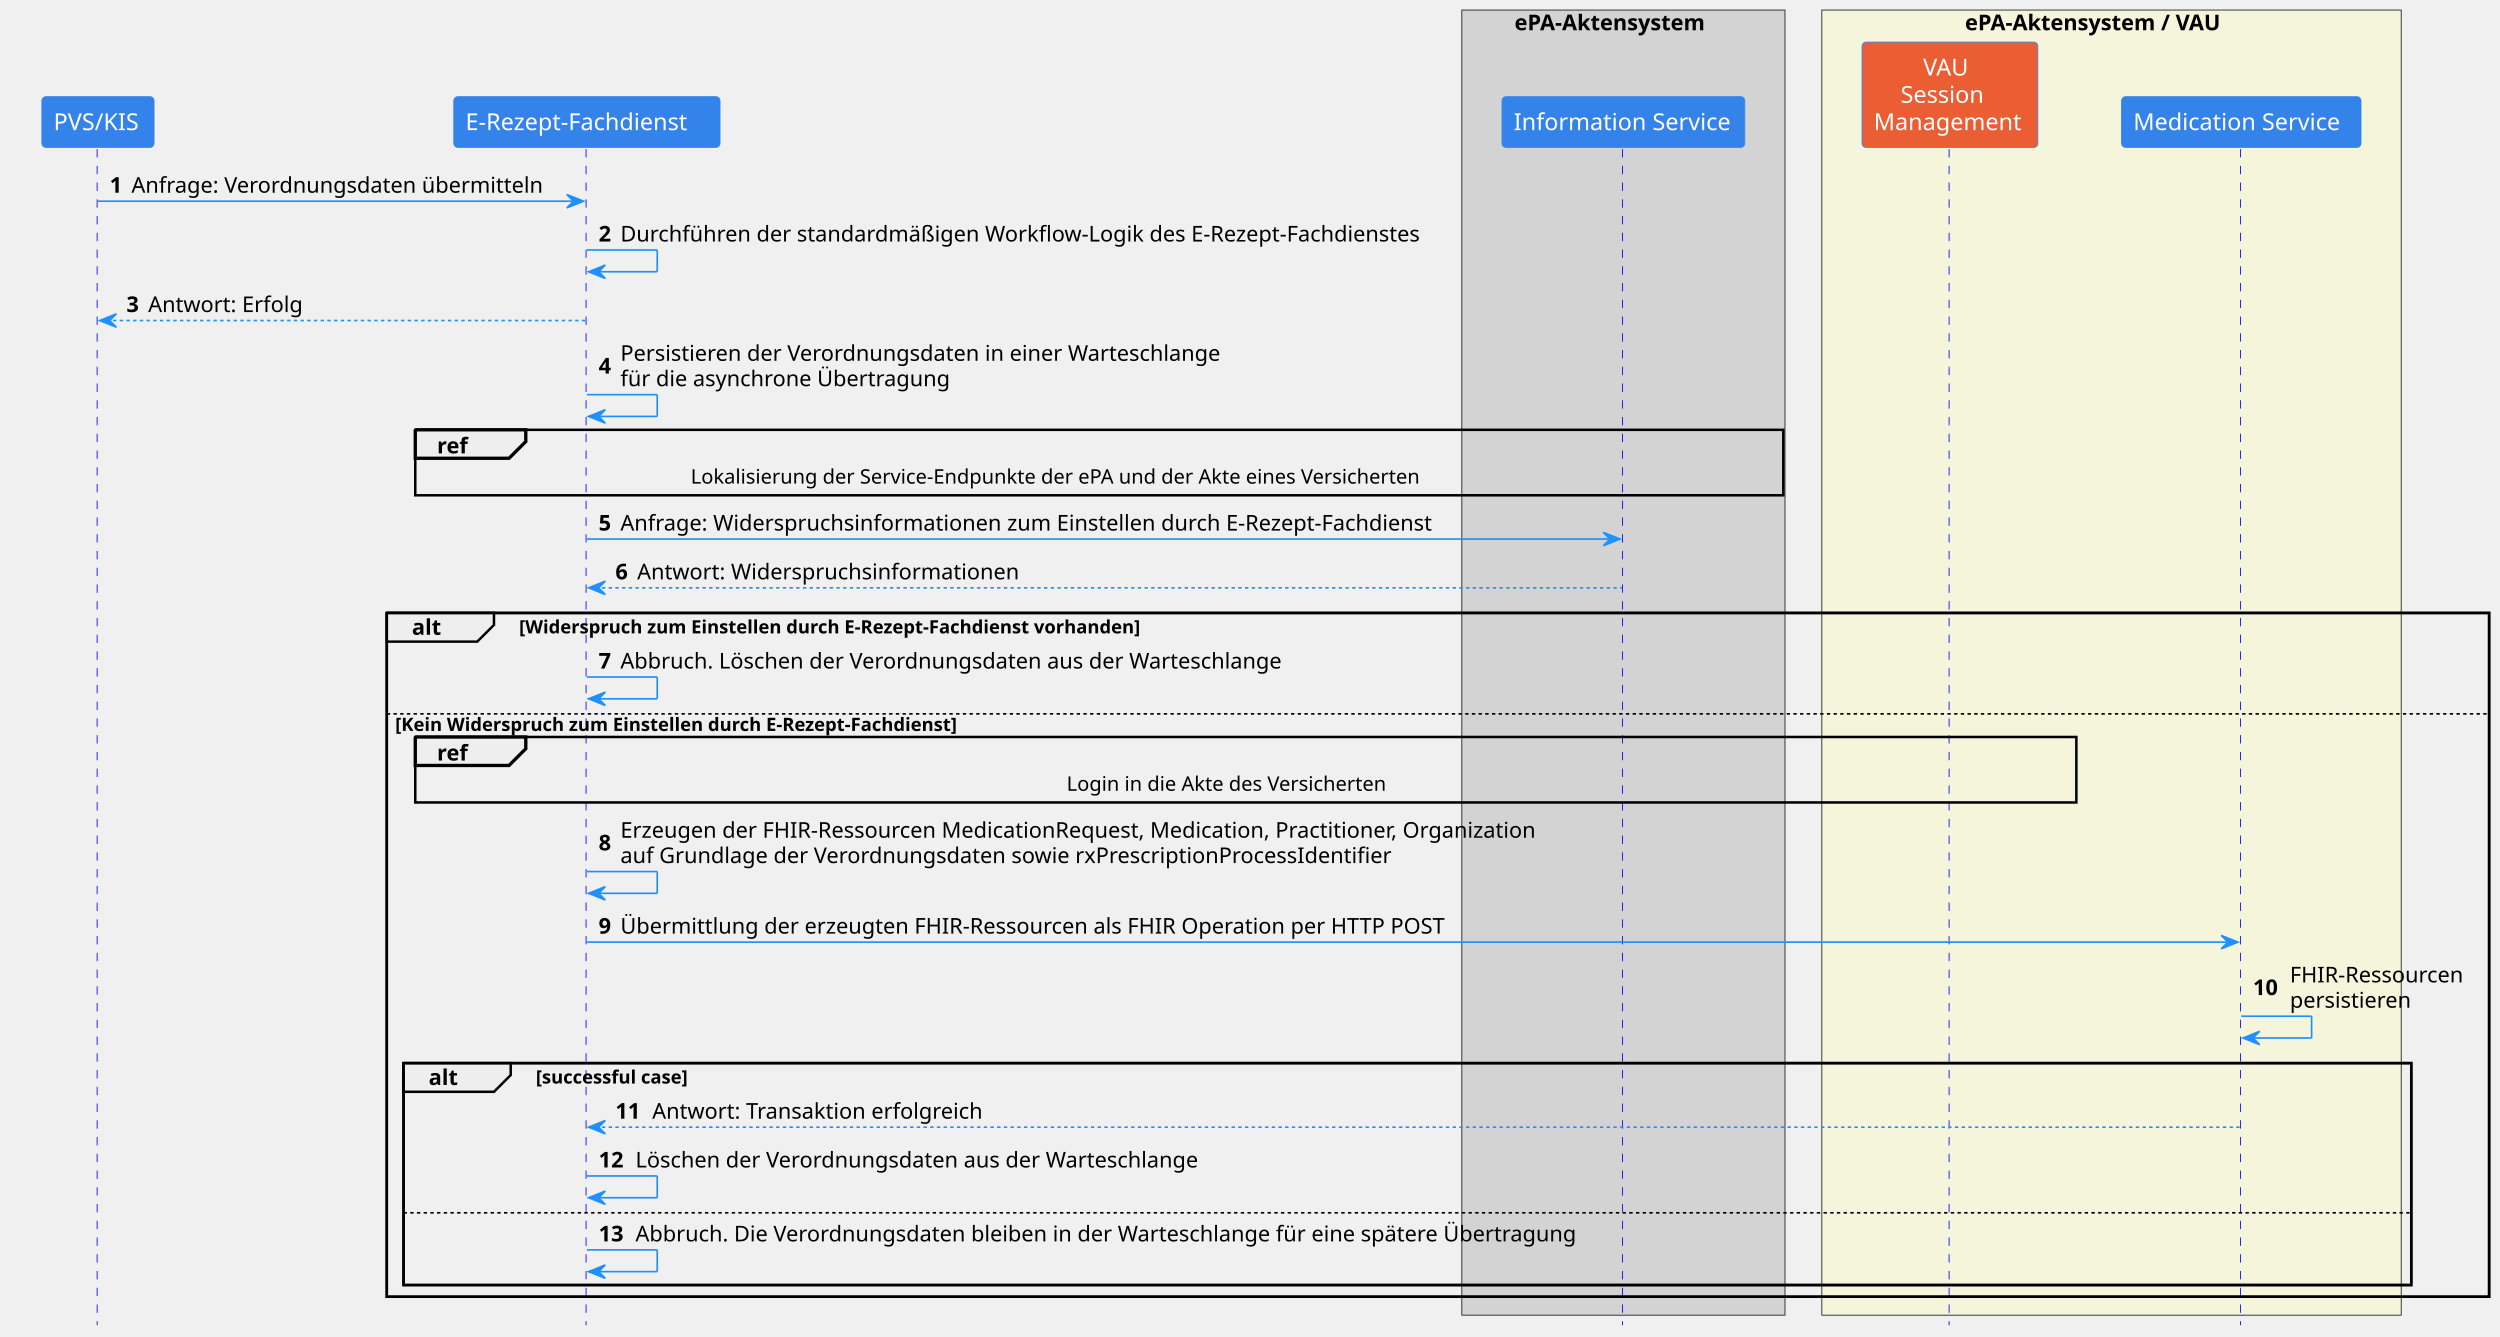
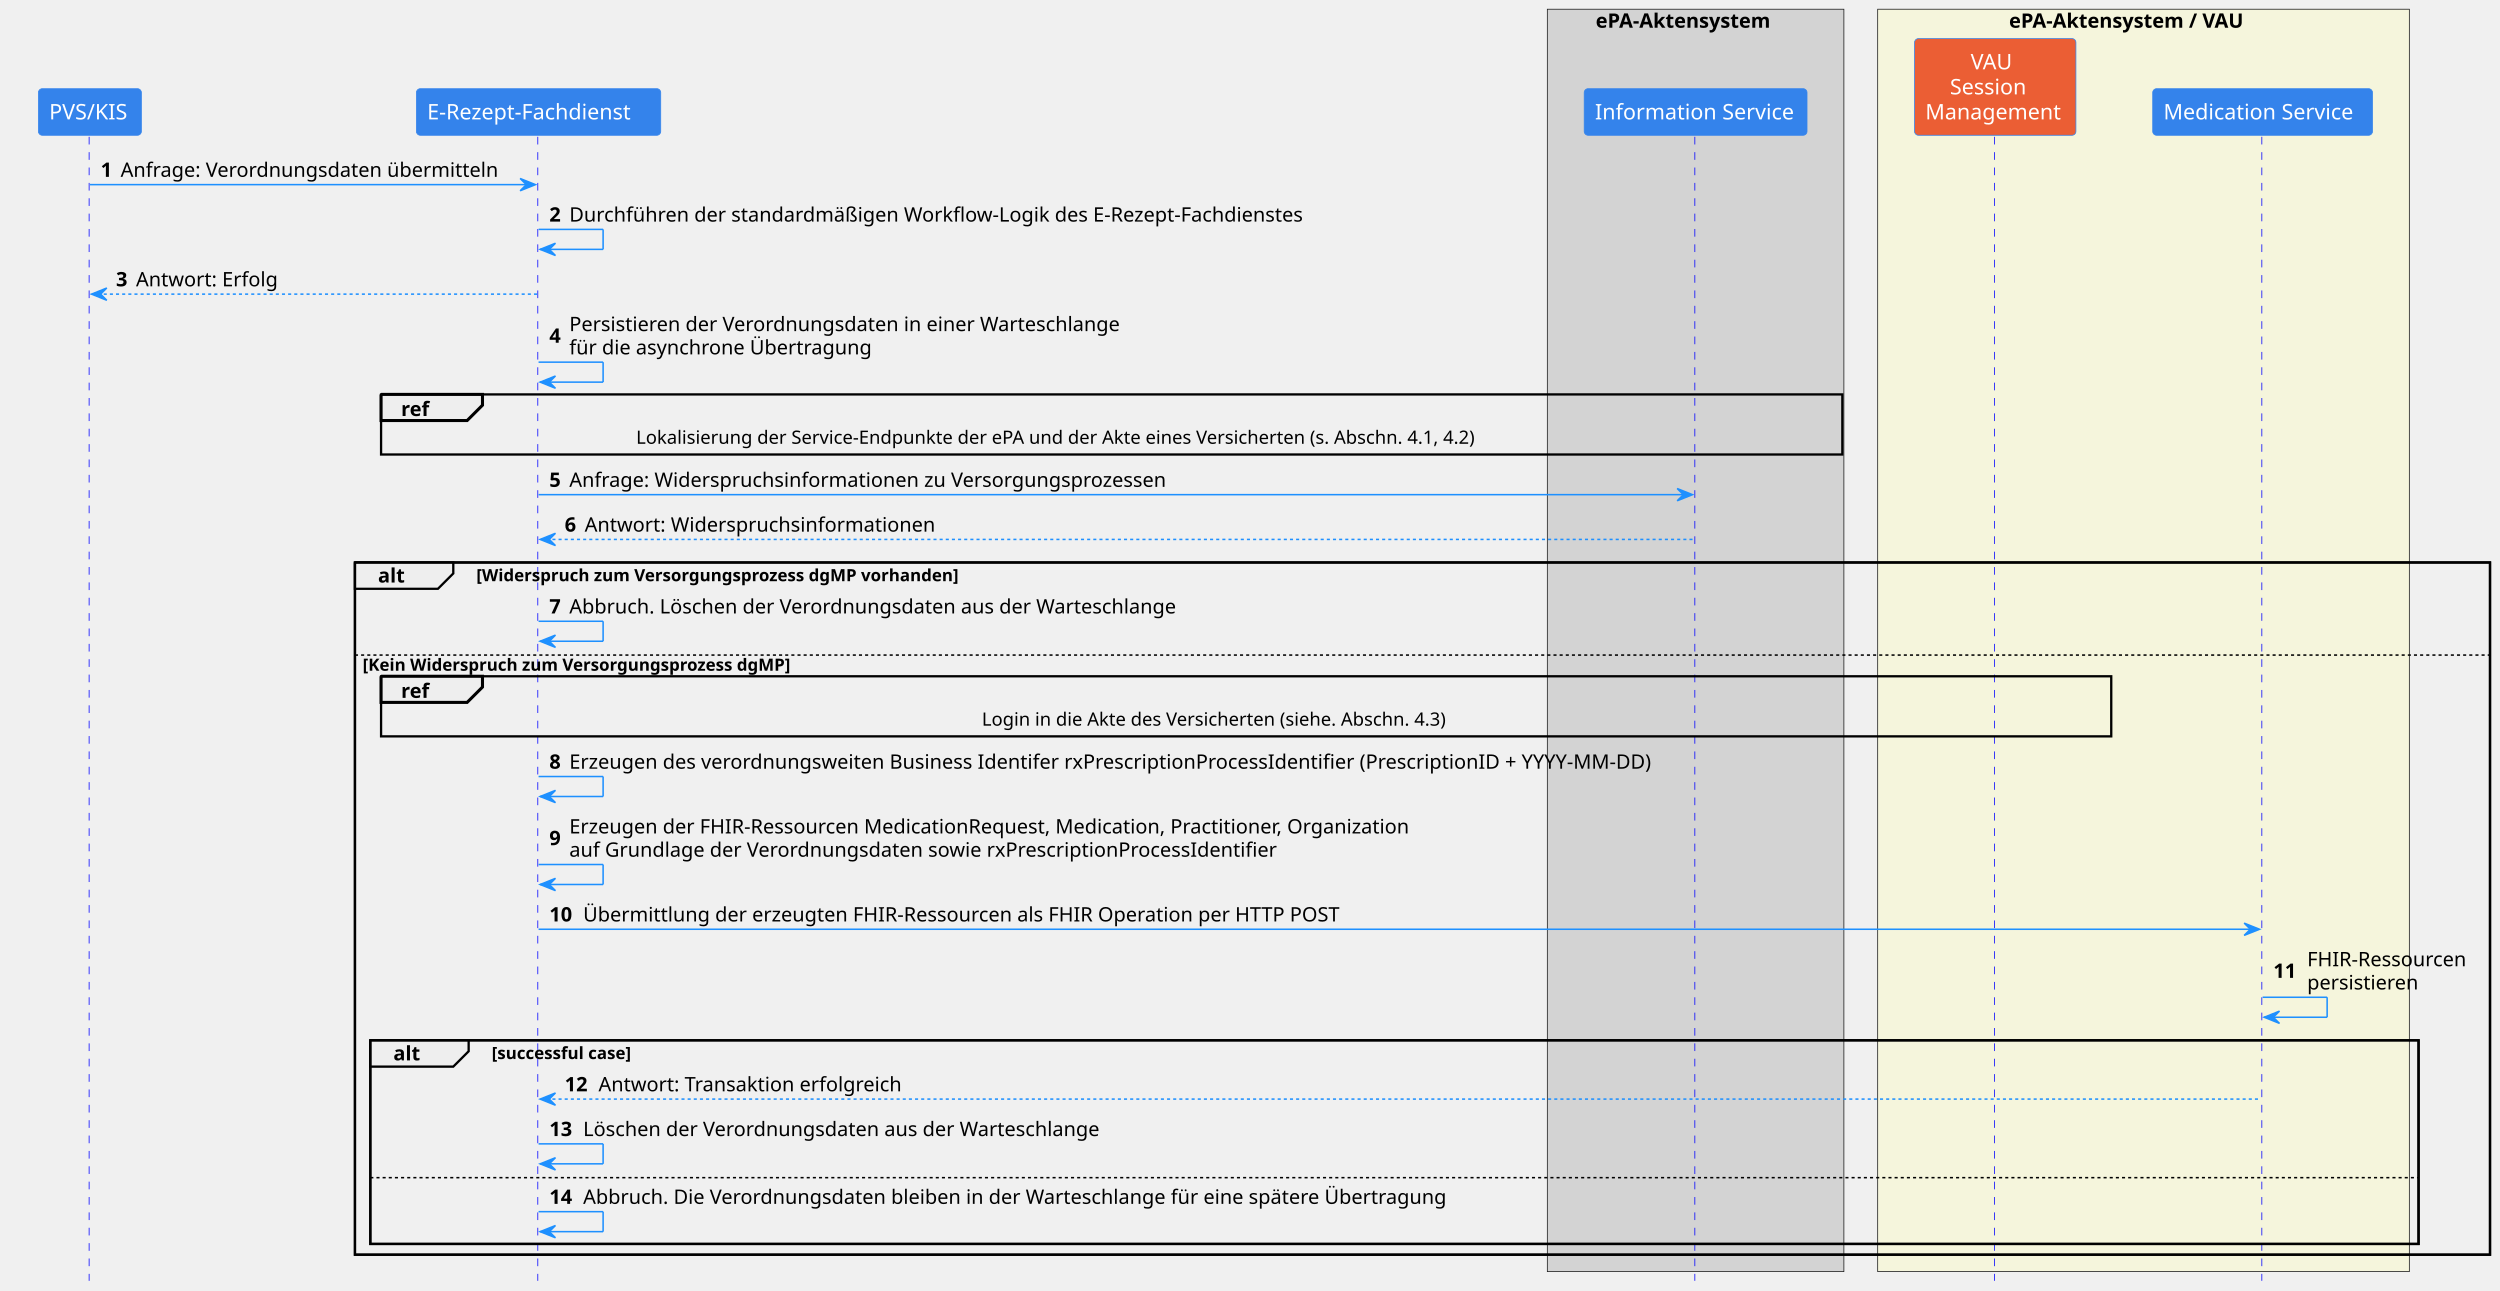
- <svg xmlns="http://www.w3.org/2000/svg" contentStyleType="text/css" height="798px" preserveAspectRatio="none" style="width:1493px;height:798px;background:#FFFFFF;" version="1.1" viewBox="0 0 1493 798" width="1493px" zoomAndPan="magnify">
+ <svg xmlns="http://www.w3.org/2000/svg" contentStyleType="text/css" height="840px" preserveAspectRatio="none" style="width:1627px;height:840px;background:#FFFFFF;" version="1.1" viewBox="0 0 1627 840" width="1627px" zoomAndPan="magnify">
  <defs />
  <g>
-     <rect fill="#D3D3D3" height="779.422" style="stroke:#181818;stroke-width:0.5;" width="193" x="873" y="6" />
-     <text fill="#000000" font-family="sans-serif" font-size="13" font-weight="bold" lengthAdjust="spacing" textLength="130" x="904.5" y="18.067">ePA-Aktensystem</text>
-     <rect fill="#F5F5DC" height="779.422" style="stroke:#181818;stroke-width:0.5;" width="346" x="1088" y="6" />
-     <text fill="#000000" font-family="sans-serif" font-size="13" font-weight="bold" lengthAdjust="spacing" textLength="175" x="1173.5" y="18.067">ePA-Aktensystem / VAU</text>
-     <rect fill="none" height="408.367" style="stroke:#000000;stroke-width:1.5;" width="1255.5" x="231" y="366.055" />
-     <rect fill="none" height="132.531" style="stroke:#000000;stroke-width:1.5;" width="1199" x="241" y="634.891" />
-     <line style="stroke:#0000FF;stroke-width:0.5;stroke-dasharray:5.0,5.0;" x1="58" x2="58" y1="89.023" y2="791.422" />
-     <line style="stroke:#0000FF;stroke-width:0.5;stroke-dasharray:5.0,5.0;" x1="350" x2="350" y1="89.023" y2="791.422" />
-     <line style="stroke:#0000FF;stroke-width:0.5;stroke-dasharray:5.0,5.0;" x1="969" x2="969" y1="89.023" y2="791.422" />
-     <line style="stroke:#0000FF;stroke-width:0.5;stroke-dasharray:5.0,5.0;" x1="1164" x2="1164" y1="89.023" y2="791.422" />
-     <line style="stroke:#0000FF;stroke-width:0.5;stroke-dasharray:5.0,5.0;" x1="1338" x2="1338" y1="89.023" y2="791.422" />
+     <rect fill="#D3D3D3" height="821.555" style="stroke:#181818;stroke-width:0.5;" width="193" x="1007" y="6" />
+     <text fill="#000000" font-family="sans-serif" font-size="13" font-weight="bold" lengthAdjust="spacing" textLength="130" x="1038.5" y="18.067">ePA-Aktensystem</text>
+     <rect fill="#F5F5DC" height="821.555" style="stroke:#181818;stroke-width:0.5;" width="346" x="1222" y="6" />
+     <text fill="#000000" font-family="sans-serif" font-size="13" font-weight="bold" lengthAdjust="spacing" textLength="175" x="1307.5" y="18.067">ePA-Aktensystem / VAU</text>
+     <rect fill="none" height="450.5" style="stroke:#000000;stroke-width:1.5;" width="1389.5" x="231" y="366.055" />
+     <rect fill="none" height="132.531" style="stroke:#000000;stroke-width:1.5;" width="1333" x="241" y="677.023" />
+     <line style="stroke:#0000FF;stroke-width:0.5;stroke-dasharray:5.0,5.0;" x1="58" x2="58" y1="89.023" y2="833.555" />
+     <line style="stroke:#0000FF;stroke-width:0.5;stroke-dasharray:5.0,5.0;" x1="350" x2="350" y1="89.023" y2="833.555" />
+     <line style="stroke:#0000FF;stroke-width:0.5;stroke-dasharray:5.0,5.0;" x1="1103" x2="1103" y1="89.023" y2="833.555" />
+     <line style="stroke:#0000FF;stroke-width:0.5;stroke-dasharray:5.0,5.0;" x1="1298" x2="1298" y1="89.023" y2="833.555" />
+     <line style="stroke:#0000FF;stroke-width:0.5;stroke-dasharray:5.0,5.0;" x1="1472" x2="1472" y1="89.023" y2="833.555" />
    <rect fill="#3483EB" height="30.297" rx="2.5" ry="2.5" style="stroke:#3483EB;stroke-width:0.5;" width="67" x="25" y="57.727" />
    <text fill="#FFFFFF" font-family="sans-serif" font-size="14" lengthAdjust="spacing" textLength="53" x="32" y="77.722">PVS/KIS</text>
    <rect fill="#3483EB" height="30.297" rx="2.5" ry="2.5" style="stroke:#3483EB;stroke-width:0.5;" width="159" x="271" y="57.727" />
    <text fill="#FFFFFF" font-family="sans-serif" font-size="14" lengthAdjust="spacing" textLength="145" x="278" y="77.722">E-Rezept-Fachdienst</text>
-     <rect fill="#3483EB" height="30.297" rx="2.5" ry="2.5" style="stroke:#3483EB;stroke-width:0.5;" width="145" x="897" y="57.727" />
-     <text fill="#FFFFFF" font-family="sans-serif" font-size="14" lengthAdjust="spacing" textLength="131" x="904" y="77.722">Information Service</text>
-     <rect fill="#EB5E34" height="62.891" rx="2.5" ry="2.5" style="stroke:#3483EB;stroke-width:0.5;" width="105" x="1112" y="25.133" />
-     <text fill="#FFFFFF" font-family="sans-serif" font-size="14" lengthAdjust="spacing" textLength="28" x="1148.5" y="45.128">VAU</text>
-     <text fill="#FFFFFF" font-family="sans-serif" font-size="14" lengthAdjust="spacing" textLength="55" x="1135" y="61.425">Session</text>
-     <text fill="#FFFFFF" font-family="sans-serif" font-size="14" lengthAdjust="spacing" textLength="91" x="1119" y="77.722">Management</text>
-     <rect fill="#3483EB" height="30.297" rx="2.5" ry="2.5" style="stroke:#3483EB;stroke-width:0.5;" width="143" x="1267" y="57.727" />
-     <text fill="#FFFFFF" font-family="sans-serif" font-size="14" lengthAdjust="spacing" textLength="129" x="1274" y="77.722">Medication Service</text>
+     <rect fill="#3483EB" height="30.297" rx="2.5" ry="2.5" style="stroke:#3483EB;stroke-width:0.5;" width="145" x="1031" y="57.727" />
+     <text fill="#FFFFFF" font-family="sans-serif" font-size="14" lengthAdjust="spacing" textLength="131" x="1038" y="77.722">Information Service</text>
+     <rect fill="#EB5E34" height="62.891" rx="2.5" ry="2.5" style="stroke:#3483EB;stroke-width:0.5;" width="105" x="1246" y="25.133" />
+     <text fill="#FFFFFF" font-family="sans-serif" font-size="14" lengthAdjust="spacing" textLength="28" x="1282.5" y="45.128">VAU</text>
+     <text fill="#FFFFFF" font-family="sans-serif" font-size="14" lengthAdjust="spacing" textLength="55" x="1269" y="61.425">Session</text>
+     <text fill="#FFFFFF" font-family="sans-serif" font-size="14" lengthAdjust="spacing" textLength="91" x="1253" y="77.722">Management</text>
+     <rect fill="#3483EB" height="30.297" rx="2.5" ry="2.5" style="stroke:#3483EB;stroke-width:0.5;" width="143" x="1401" y="57.727" />
+     <text fill="#FFFFFF" font-family="sans-serif" font-size="14" lengthAdjust="spacing" textLength="129" x="1408" y="77.722">Medication Service</text>
    <polygon fill="#1E90FF" points="338.5,116.156,348.5,120.156,338.5,124.156,342.5,120.156" style="stroke:#1E90FF;stroke-width:1.0;" />
    <line style="stroke:#1E90FF;stroke-width:1.0;" x1="58.5" x2="344.5" y1="120.156" y2="120.156" />
    <text fill="#000000" font-family="sans-serif" font-size="13" font-weight="bold" lengthAdjust="spacing" textLength="9" x="65.5" y="115.09">1</text>
    <text fill="#000000" font-family="sans-serif" font-size="13" lengthAdjust="spacing" textLength="255" x="78.5" y="115.09">Anfrage: Verordnungsdaten übermitteln</text>
    <line style="stroke:#1E90FF;stroke-width:1.0;" x1="350.5" x2="392.5" y1="149.289" y2="149.289" />
    <line style="stroke:#1E90FF;stroke-width:1.0;" x1="392.5" x2="392.5" y1="149.289" y2="162.289" />
    <line style="stroke:#1E90FF;stroke-width:1.0;" x1="351.5" x2="392.5" y1="162.289" y2="162.289" />
    <polygon fill="#1E90FF" points="361.5,158.289,351.5,162.289,361.5,166.289,357.5,162.289" style="stroke:#1E90FF;stroke-width:1.0;" />
    <text fill="#000000" font-family="sans-serif" font-size="13" font-weight="bold" lengthAdjust="spacing" textLength="9" x="357.5" y="144.223">2</text>
    <text fill="#000000" font-family="sans-serif" font-size="13" lengthAdjust="spacing" textLength="495" x="370.5" y="144.223">Durchführen der standardmäßigen Workflow-Logik des E-Rezept-Fachdienstes</text>
    <polygon fill="#1E90FF" points="69.5,187.422,59.5,191.422,69.5,195.422,65.5,191.422" style="stroke:#1E90FF;stroke-width:1.0;" />
    <line style="stroke:#1E90FF;stroke-width:1.0;stroke-dasharray:2.0,2.0;" x1="63.5" x2="349.5" y1="191.422" y2="191.422" />
    <text fill="#000000" font-family="sans-serif" font-size="13" font-weight="bold" lengthAdjust="spacing" textLength="9" x="75.5" y="186.356">3</text>
    <text fill="#000000" font-family="sans-serif" font-size="13" lengthAdjust="spacing" textLength="93" x="88.5" y="186.356">Antwort: Erfolg</text>
    <line style="stroke:#1E90FF;stroke-width:1.0;" x1="350.5" x2="392.5" y1="235.688" y2="235.688" />
    <line style="stroke:#1E90FF;stroke-width:1.0;" x1="392.5" x2="392.5" y1="235.688" y2="248.688" />
    <line style="stroke:#1E90FF;stroke-width:1.0;" x1="351.5" x2="392.5" y1="248.688" y2="248.688" />
    <polygon fill="#1E90FF" points="361.5,244.688,351.5,248.688,361.5,252.688,357.5,248.688" style="stroke:#1E90FF;stroke-width:1.0;" />
    <text fill="#000000" font-family="sans-serif" font-size="13" font-weight="bold" lengthAdjust="spacing" textLength="9" x="357.5" y="223.055">4</text>
    <text fill="#000000" font-family="sans-serif" font-size="13" lengthAdjust="spacing" textLength="372" x="370.5" y="215.489">Persistieren der Verordnungsdaten in einer Warteschlange</text>
    <text fill="#000000" font-family="sans-serif" font-size="13" lengthAdjust="spacing" textLength="203" x="370.5" y="230.622">für die asynchrone Übertragung</text>
-     <rect fill="none" height="39.102" style="stroke:#000000;stroke-width:1.5;" width="817" x="248" y="256.688" />
+     <rect fill="none" height="39.102" style="stroke:#000000;stroke-width:1.5;" width="951" x="248" y="256.688" />
    <path d="M248,256.688 L314,256.688 L314,263.688 L304,273.688 L248,273.688 L248,256.688 " fill="#EEEEEE" style="stroke:#000000;stroke-width:2.0;" />
    <text fill="#000000" font-family="sans-serif" font-size="13" font-weight="bold" lengthAdjust="spacing" textLength="21" x="261" y="270.754">ref</text>
-     <text fill="#000000" font-family="sans-serif" font-size="12" lengthAdjust="spacing" textLength="488" x="412.5" y="288.826">Lokalisierung der Service-Endpunkte der ePA und der Akte eines Versicherten</text>
-     <polygon fill="#1E90FF" points="957.5,317.922,967.5,321.922,957.5,325.922,961.5,321.922" style="stroke:#1E90FF;stroke-width:1.0;" />
-     <line style="stroke:#1E90FF;stroke-width:1.0;" x1="350.5" x2="963.5" y1="321.922" y2="321.922" />
+     <text fill="#000000" font-family="sans-serif" font-size="12" lengthAdjust="spacing" textLength="619" x="414" y="288.826">Lokalisierung der Service-Endpunkte der ePA und der Akte eines Versicherten (s. Abschn. 4.1, 4.2)</text>
+     <polygon fill="#1E90FF" points="1091.5,317.922,1101.5,321.922,1091.5,325.922,1095.5,321.922" style="stroke:#1E90FF;stroke-width:1.0;" />
+     <line style="stroke:#1E90FF;stroke-width:1.0;" x1="350.5" x2="1097.5" y1="321.922" y2="321.922" />
    <text fill="#000000" font-family="sans-serif" font-size="13" font-weight="bold" lengthAdjust="spacing" textLength="9" x="357.5" y="316.856">5</text>
-     <text fill="#000000" font-family="sans-serif" font-size="13" lengthAdjust="spacing" textLength="504" x="370.5" y="316.856">Anfrage: Widerspruchsinformationen zum Einstellen durch E-Rezept-Fachdienst</text>
+     <text fill="#000000" font-family="sans-serif" font-size="13" lengthAdjust="spacing" textLength="402" x="370.5" y="316.856">Anfrage: Widerspruchsinformationen zu Versorgungsprozessen</text>
    <polygon fill="#1E90FF" points="361.5,347.055,351.5,351.055,361.5,355.055,357.5,351.055" style="stroke:#1E90FF;stroke-width:1.0;" />
-     <line style="stroke:#1E90FF;stroke-width:1.0;stroke-dasharray:2.0,2.0;" x1="355.5" x2="968.5" y1="351.055" y2="351.055" />
+     <line style="stroke:#1E90FF;stroke-width:1.0;stroke-dasharray:2.0,2.0;" x1="355.5" x2="1102.5" y1="351.055" y2="351.055" />
    <text fill="#000000" font-family="sans-serif" font-size="13" font-weight="bold" lengthAdjust="spacing" textLength="9" x="367.5" y="345.989">6</text>
    <text fill="#000000" font-family="sans-serif" font-size="13" lengthAdjust="spacing" textLength="231" x="380.5" y="345.989">Antwort: Widerspruchsinformationen</text>
    <path d="M231,366.055 L295,366.055 L295,373.188 L285,383.188 L231,383.188 L231,366.055 " fill="#EEEEEE" style="stroke:#000000;stroke-width:1.5;" />
-     <rect fill="none" height="408.367" style="stroke:#000000;stroke-width:1.5;" width="1255.5" x="231" y="366.055" />
+     <rect fill="none" height="450.5" style="stroke:#000000;stroke-width:1.5;" width="1389.5" x="231" y="366.055" />
    <text fill="#000000" font-family="sans-serif" font-size="13" font-weight="bold" lengthAdjust="spacing" textLength="19" x="246" y="379.122">alt</text>
-     <text fill="#000000" font-family="sans-serif" font-size="11" font-weight="bold" lengthAdjust="spacing" textLength="438" x="310" y="378.265">[Widerspruch zum Einstellen durch E-Rezept-Fachdienst vorhanden]</text>
+     <text fill="#000000" font-family="sans-serif" font-size="11" font-weight="bold" lengthAdjust="spacing" textLength="366" x="310" y="378.265">[Widerspruch zum Versorgungsprozess dgMP vorhanden]</text>
    <line style="stroke:#1E90FF;stroke-width:1.0;" x1="350.5" x2="392.5" y1="404.32" y2="404.32" />
    <line style="stroke:#1E90FF;stroke-width:1.0;" x1="392.5" x2="392.5" y1="404.32" y2="417.32" />
    <line style="stroke:#1E90FF;stroke-width:1.0;" x1="351.5" x2="392.5" y1="417.32" y2="417.32" />
    <polygon fill="#1E90FF" points="361.5,413.32,351.5,417.32,361.5,421.32,357.5,417.32" style="stroke:#1E90FF;stroke-width:1.0;" />
    <text fill="#000000" font-family="sans-serif" font-size="13" font-weight="bold" lengthAdjust="spacing" textLength="9" x="357.5" y="399.254">7</text>
    <text fill="#000000" font-family="sans-serif" font-size="13" lengthAdjust="spacing" textLength="412" x="370.5" y="399.254">Abbruch. Löschen der Verordnungsdaten aus der Warteschlange</text>
-     <line style="stroke:#000000;stroke-width:1.0;stroke-dasharray:2.0,2.0;" x1="231" x2="1486.5" y1="426.32" y2="426.32" />
-     <text fill="#000000" font-family="sans-serif" font-size="11" font-weight="bold" lengthAdjust="spacing" textLength="399" x="236" y="436.531">[Kein Widerspruch zum Einstellen durch E-Rezept-Fachdienst]</text>
-     <rect fill="none" height="39.102" style="stroke:#000000;stroke-width:1.5;" width="992" x="248" y="440.125" />
+     <line style="stroke:#000000;stroke-width:1.0;stroke-dasharray:2.0,2.0;" x1="231" x2="1620.5" y1="426.32" y2="426.32" />
+     <text fill="#000000" font-family="sans-serif" font-size="11" font-weight="bold" lengthAdjust="spacing" textLength="327" x="236" y="436.531">[Kein Widerspruch zum Versorgungsprozess dgMP]</text>
+     <rect fill="none" height="39.102" style="stroke:#000000;stroke-width:1.5;" width="1126" x="248" y="440.125" />
    <path d="M248,440.125 L314,440.125 L314,447.125 L304,457.125 L248,457.125 L248,440.125 " fill="#EEEEEE" style="stroke:#000000;stroke-width:2.0;" />
    <text fill="#000000" font-family="sans-serif" font-size="13" font-weight="bold" lengthAdjust="spacing" textLength="21" x="261" y="454.192">ref</text>
-     <text fill="#000000" font-family="sans-serif" font-size="12" lengthAdjust="spacing" textLength="214" x="637" y="472.264">Login in die Akte des Versicherten</text>
-     <line style="stroke:#1E90FF;stroke-width:1.0;" x1="350.5" x2="392.5" y1="520.492" y2="520.492" />
-     <line style="stroke:#1E90FF;stroke-width:1.0;" x1="392.5" x2="392.5" y1="520.492" y2="533.492" />
-     <line style="stroke:#1E90FF;stroke-width:1.0;" x1="351.5" x2="392.5" y1="533.492" y2="533.492" />
-     <polygon fill="#1E90FF" points="361.5,529.492,351.5,533.492,361.5,537.492,357.5,533.492" style="stroke:#1E90FF;stroke-width:1.0;" />
-     <text fill="#000000" font-family="sans-serif" font-size="13" font-weight="bold" lengthAdjust="spacing" textLength="9" x="357.5" y="507.86">8</text>
-     <text fill="#000000" font-family="sans-serif" font-size="13" lengthAdjust="spacing" textLength="568" x="370.5" y="500.293">Erzeugen der FHIR-Ressourcen MedicationRequest, Medication, Practitioner, Organization</text>
-     <text fill="#000000" font-family="sans-serif" font-size="13" lengthAdjust="spacing" textLength="473" x="370.5" y="515.426">auf Grundlage der Verordnungsdaten sowie rxPrescriptionProcessIdentifier</text>
-     <polygon fill="#1E90FF" points="1326.5,558.625,1336.5,562.625,1326.5,566.625,1330.5,562.625" style="stroke:#1E90FF;stroke-width:1.0;" />
-     <line style="stroke:#1E90FF;stroke-width:1.0;" x1="350.5" x2="1332.5" y1="562.625" y2="562.625" />
-     <text fill="#000000" font-family="sans-serif" font-size="13" font-weight="bold" lengthAdjust="spacing" textLength="9" x="357.5" y="557.559">9</text>
-     <text fill="#000000" font-family="sans-serif" font-size="13" lengthAdjust="spacing" textLength="509" x="370.5" y="557.559">Übermittlung der erzeugten FHIR-Ressourcen als FHIR Operation per HTTP POST</text>
-     <line style="stroke:#1E90FF;stroke-width:1.0;" x1="1338.5" x2="1380.5" y1="606.891" y2="606.891" />
-     <line style="stroke:#1E90FF;stroke-width:1.0;" x1="1380.5" x2="1380.5" y1="606.891" y2="619.891" />
-     <line style="stroke:#1E90FF;stroke-width:1.0;" x1="1339.5" x2="1380.5" y1="619.891" y2="619.891" />
-     <polygon fill="#1E90FF" points="1349.5,615.891,1339.5,619.891,1349.5,623.891,1345.5,619.891" style="stroke:#1E90FF;stroke-width:1.0;" />
-     <text fill="#000000" font-family="sans-serif" font-size="13" font-weight="bold" lengthAdjust="spacing" textLength="18" x="1345.5" y="594.258">10</text>
-     <text fill="#000000" font-family="sans-serif" font-size="13" lengthAdjust="spacing" textLength="107" x="1367.5" y="586.692">FHIR-Ressourcen</text>
-     <text fill="#000000" font-family="sans-serif" font-size="13" lengthAdjust="spacing" textLength="75" x="1367.5" y="601.825">persistieren</text>
-     <path d="M241,634.891 L305,634.891 L305,642.023 L295,652.023 L241,652.023 L241,634.891 " fill="#EEEEEE" style="stroke:#000000;stroke-width:1.5;" />
-     <rect fill="none" height="132.531" style="stroke:#000000;stroke-width:1.5;" width="1199" x="241" y="634.891" />
-     <text fill="#000000" font-family="sans-serif" font-size="13" font-weight="bold" lengthAdjust="spacing" textLength="19" x="256" y="647.957">alt</text>
-     <text fill="#000000" font-family="sans-serif" font-size="11" font-weight="bold" lengthAdjust="spacing" textLength="112" x="320" y="647.101">[successful case]</text>
-     <polygon fill="#1E90FF" points="361.5,669.156,351.5,673.156,361.5,677.156,357.5,673.156" style="stroke:#1E90FF;stroke-width:1.0;" />
-     <line style="stroke:#1E90FF;stroke-width:1.0;stroke-dasharray:2.0,2.0;" x1="355.5" x2="1337.5" y1="673.156" y2="673.156" />
-     <text fill="#000000" font-family="sans-serif" font-size="13" font-weight="bold" lengthAdjust="spacing" textLength="18" x="367.5" y="668.09">11</text>
-     <text fill="#000000" font-family="sans-serif" font-size="13" lengthAdjust="spacing" textLength="202" x="389.5" y="668.09">Antwort: Transaktion erfolgreich</text>
-     <line style="stroke:#1E90FF;stroke-width:1.0;" x1="350.5" x2="392.5" y1="702.289" y2="702.289" />
-     <line style="stroke:#1E90FF;stroke-width:1.0;" x1="392.5" x2="392.5" y1="702.289" y2="715.289" />
-     <line style="stroke:#1E90FF;stroke-width:1.0;" x1="351.5" x2="392.5" y1="715.289" y2="715.289" />
+     <text fill="#000000" font-family="sans-serif" font-size="12" lengthAdjust="spacing" textLength="344" x="639" y="472.264">Login in die Akte des Versicherten (siehe. Abschn. 4.3)</text>
+     <line style="stroke:#1E90FF;stroke-width:1.0;" x1="350.5" x2="392.5" y1="505.359" y2="505.359" />
+     <line style="stroke:#1E90FF;stroke-width:1.0;" x1="392.5" x2="392.5" y1="505.359" y2="518.359" />
+     <line style="stroke:#1E90FF;stroke-width:1.0;" x1="351.5" x2="392.5" y1="518.359" y2="518.359" />
+     <polygon fill="#1E90FF" points="361.5,514.359,351.5,518.359,361.5,522.359,357.5,518.359" style="stroke:#1E90FF;stroke-width:1.0;" />
+     <text fill="#000000" font-family="sans-serif" font-size="13" font-weight="bold" lengthAdjust="spacing" textLength="9" x="357.5" y="500.293">8</text>
+     <text fill="#000000" font-family="sans-serif" font-size="13" lengthAdjust="spacing" textLength="726" x="370.5" y="500.293">Erzeugen des verordnungsweiten Business Identifer rxPrescriptionProcessIdentifier (PrescriptionID + YYYY-MM-DD)</text>
+     <line style="stroke:#1E90FF;stroke-width:1.0;" x1="350.5" x2="392.5" y1="562.625" y2="562.625" />
+     <line style="stroke:#1E90FF;stroke-width:1.0;" x1="392.5" x2="392.5" y1="562.625" y2="575.625" />
+     <line style="stroke:#1E90FF;stroke-width:1.0;" x1="351.5" x2="392.5" y1="575.625" y2="575.625" />
+     <polygon fill="#1E90FF" points="361.5,571.625,351.5,575.625,361.5,579.625,357.5,575.625" style="stroke:#1E90FF;stroke-width:1.0;" />
+     <text fill="#000000" font-family="sans-serif" font-size="13" font-weight="bold" lengthAdjust="spacing" textLength="9" x="357.5" y="549.993">9</text>
+     <text fill="#000000" font-family="sans-serif" font-size="13" lengthAdjust="spacing" textLength="568" x="370.5" y="542.426">Erzeugen der FHIR-Ressourcen MedicationRequest, Medication, Practitioner, Organization</text>
+     <text fill="#000000" font-family="sans-serif" font-size="13" lengthAdjust="spacing" textLength="473" x="370.5" y="557.559">auf Grundlage der Verordnungsdaten sowie rxPrescriptionProcessIdentifier</text>
+     <polygon fill="#1E90FF" points="1460.5,600.758,1470.5,604.758,1460.5,608.758,1464.5,604.758" style="stroke:#1E90FF;stroke-width:1.0;" />
+     <line style="stroke:#1E90FF;stroke-width:1.0;" x1="350.5" x2="1466.5" y1="604.758" y2="604.758" />
+     <text fill="#000000" font-family="sans-serif" font-size="13" font-weight="bold" lengthAdjust="spacing" textLength="18" x="357.5" y="599.692">10</text>
+     <text fill="#000000" font-family="sans-serif" font-size="13" lengthAdjust="spacing" textLength="509" x="379.5" y="599.692">Übermittlung der erzeugten FHIR-Ressourcen als FHIR Operation per HTTP POST</text>
+     <line style="stroke:#1E90FF;stroke-width:1.0;" x1="1472.5" x2="1514.5" y1="649.023" y2="649.023" />
+     <line style="stroke:#1E90FF;stroke-width:1.0;" x1="1514.5" x2="1514.5" y1="649.023" y2="662.023" />
+     <line style="stroke:#1E90FF;stroke-width:1.0;" x1="1473.5" x2="1514.5" y1="662.023" y2="662.023" />
+     <polygon fill="#1E90FF" points="1483.5,658.023,1473.5,662.023,1483.5,666.023,1479.5,662.023" style="stroke:#1E90FF;stroke-width:1.0;" />
+     <text fill="#000000" font-family="sans-serif" font-size="13" font-weight="bold" lengthAdjust="spacing" textLength="18" x="1479.5" y="636.391">11</text>
+     <text fill="#000000" font-family="sans-serif" font-size="13" lengthAdjust="spacing" textLength="107" x="1501.5" y="628.825">FHIR-Ressourcen</text>
+     <text fill="#000000" font-family="sans-serif" font-size="13" lengthAdjust="spacing" textLength="75" x="1501.5" y="643.957">persistieren</text>
+     <path d="M241,677.023 L305,677.023 L305,684.156 L295,694.156 L241,694.156 L241,677.023 " fill="#EEEEEE" style="stroke:#000000;stroke-width:1.5;" />
+     <rect fill="none" height="132.531" style="stroke:#000000;stroke-width:1.5;" width="1333" x="241" y="677.023" />
+     <text fill="#000000" font-family="sans-serif" font-size="13" font-weight="bold" lengthAdjust="spacing" textLength="19" x="256" y="690.09">alt</text>
+     <text fill="#000000" font-family="sans-serif" font-size="11" font-weight="bold" lengthAdjust="spacing" textLength="112" x="320" y="689.234">[successful case]</text>
    <polygon fill="#1E90FF" points="361.5,711.289,351.5,715.289,361.5,719.289,357.5,715.289" style="stroke:#1E90FF;stroke-width:1.0;" />
-     <text fill="#000000" font-family="sans-serif" font-size="13" font-weight="bold" lengthAdjust="spacing" textLength="18" x="357.5" y="697.223">12</text>
-     <text fill="#000000" font-family="sans-serif" font-size="13" lengthAdjust="spacing" textLength="351" x="379.5" y="697.223">Löschen der Verordnungsdaten aus der Warteschlange</text>
-     <line style="stroke:#000000;stroke-width:1.0;stroke-dasharray:2.0,2.0;" x1="241" x2="1440" y1="724.289" y2="724.289" />
-     <line style="stroke:#1E90FF;stroke-width:1.0;" x1="350.5" x2="392.5" y1="746.422" y2="746.422" />
-     <line style="stroke:#1E90FF;stroke-width:1.0;" x1="392.5" x2="392.5" y1="746.422" y2="759.422" />
-     <line style="stroke:#1E90FF;stroke-width:1.0;" x1="351.5" x2="392.5" y1="759.422" y2="759.422" />
-     <polygon fill="#1E90FF" points="361.5,755.422,351.5,759.422,361.5,763.422,357.5,759.422" style="stroke:#1E90FF;stroke-width:1.0;" />
-     <text fill="#000000" font-family="sans-serif" font-size="13" font-weight="bold" lengthAdjust="spacing" textLength="18" x="357.5" y="741.356">13</text>
-     <text fill="#000000" font-family="sans-serif" font-size="13" lengthAdjust="spacing" textLength="583" x="379.5" y="741.356">Abbruch. Die Verordnungsdaten bleiben in der Warteschlange für eine spätere Übertragung</text>
+     <line style="stroke:#1E90FF;stroke-width:1.0;stroke-dasharray:2.0,2.0;" x1="355.5" x2="1471.5" y1="715.289" y2="715.289" />
+     <text fill="#000000" font-family="sans-serif" font-size="13" font-weight="bold" lengthAdjust="spacing" textLength="18" x="367.5" y="710.223">12</text>
+     <text fill="#000000" font-family="sans-serif" font-size="13" lengthAdjust="spacing" textLength="202" x="389.5" y="710.223">Antwort: Transaktion erfolgreich</text>
+     <line style="stroke:#1E90FF;stroke-width:1.0;" x1="350.5" x2="392.5" y1="744.422" y2="744.422" />
+     <line style="stroke:#1E90FF;stroke-width:1.0;" x1="392.5" x2="392.5" y1="744.422" y2="757.422" />
+     <line style="stroke:#1E90FF;stroke-width:1.0;" x1="351.5" x2="392.5" y1="757.422" y2="757.422" />
+     <polygon fill="#1E90FF" points="361.5,753.422,351.5,757.422,361.5,761.422,357.5,757.422" style="stroke:#1E90FF;stroke-width:1.0;" />
+     <text fill="#000000" font-family="sans-serif" font-size="13" font-weight="bold" lengthAdjust="spacing" textLength="18" x="357.5" y="739.356">13</text>
+     <text fill="#000000" font-family="sans-serif" font-size="13" lengthAdjust="spacing" textLength="351" x="379.5" y="739.356">Löschen der Verordnungsdaten aus der Warteschlange</text>
+     <line style="stroke:#000000;stroke-width:1.0;stroke-dasharray:2.0,2.0;" x1="241" x2="1574" y1="766.422" y2="766.422" />
+     <line style="stroke:#1E90FF;stroke-width:1.0;" x1="350.5" x2="392.5" y1="788.555" y2="788.555" />
+     <line style="stroke:#1E90FF;stroke-width:1.0;" x1="392.5" x2="392.5" y1="788.555" y2="801.555" />
+     <line style="stroke:#1E90FF;stroke-width:1.0;" x1="351.5" x2="392.5" y1="801.555" y2="801.555" />
+     <polygon fill="#1E90FF" points="361.5,797.555,351.5,801.555,361.5,805.555,357.5,801.555" style="stroke:#1E90FF;stroke-width:1.0;" />
+     <text fill="#000000" font-family="sans-serif" font-size="13" font-weight="bold" lengthAdjust="spacing" textLength="18" x="357.5" y="783.489">14</text>
+     <text fill="#000000" font-family="sans-serif" font-size="13" lengthAdjust="spacing" textLength="583" x="379.5" y="783.489">Abbruch. Die Verordnungsdaten bleiben in der Warteschlange für eine spätere Übertragung</text>
  </g>
</svg>
